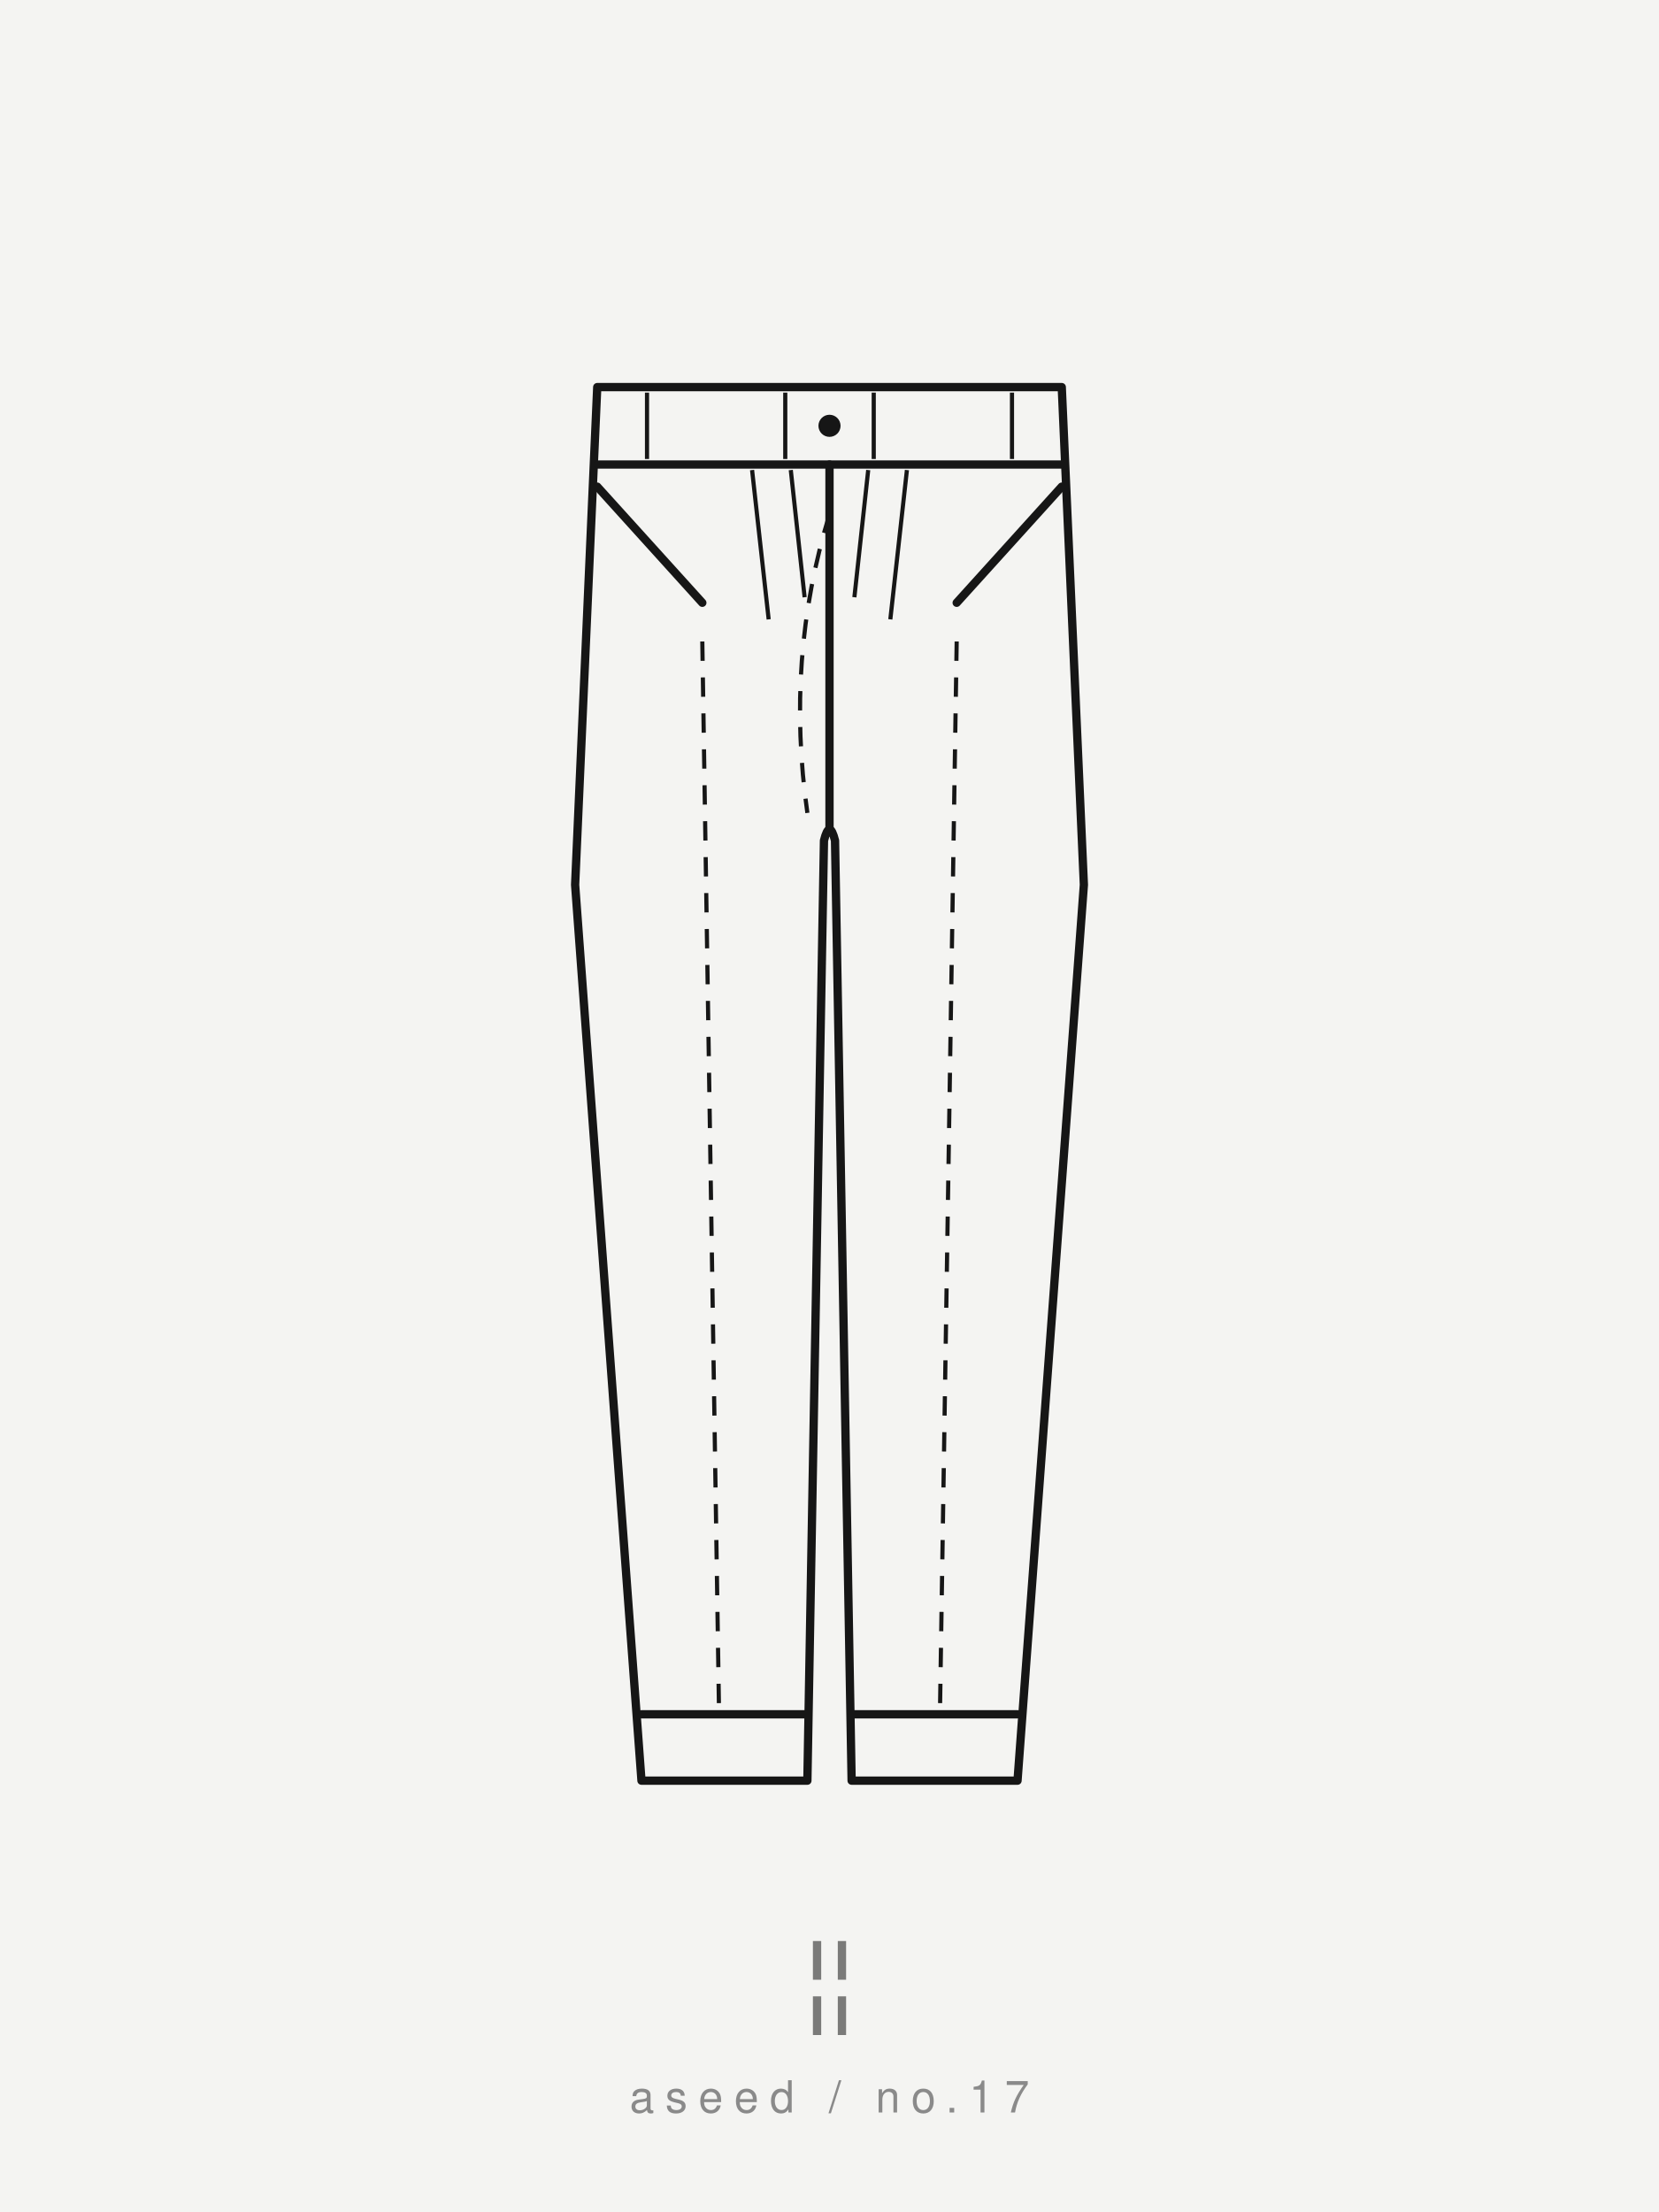
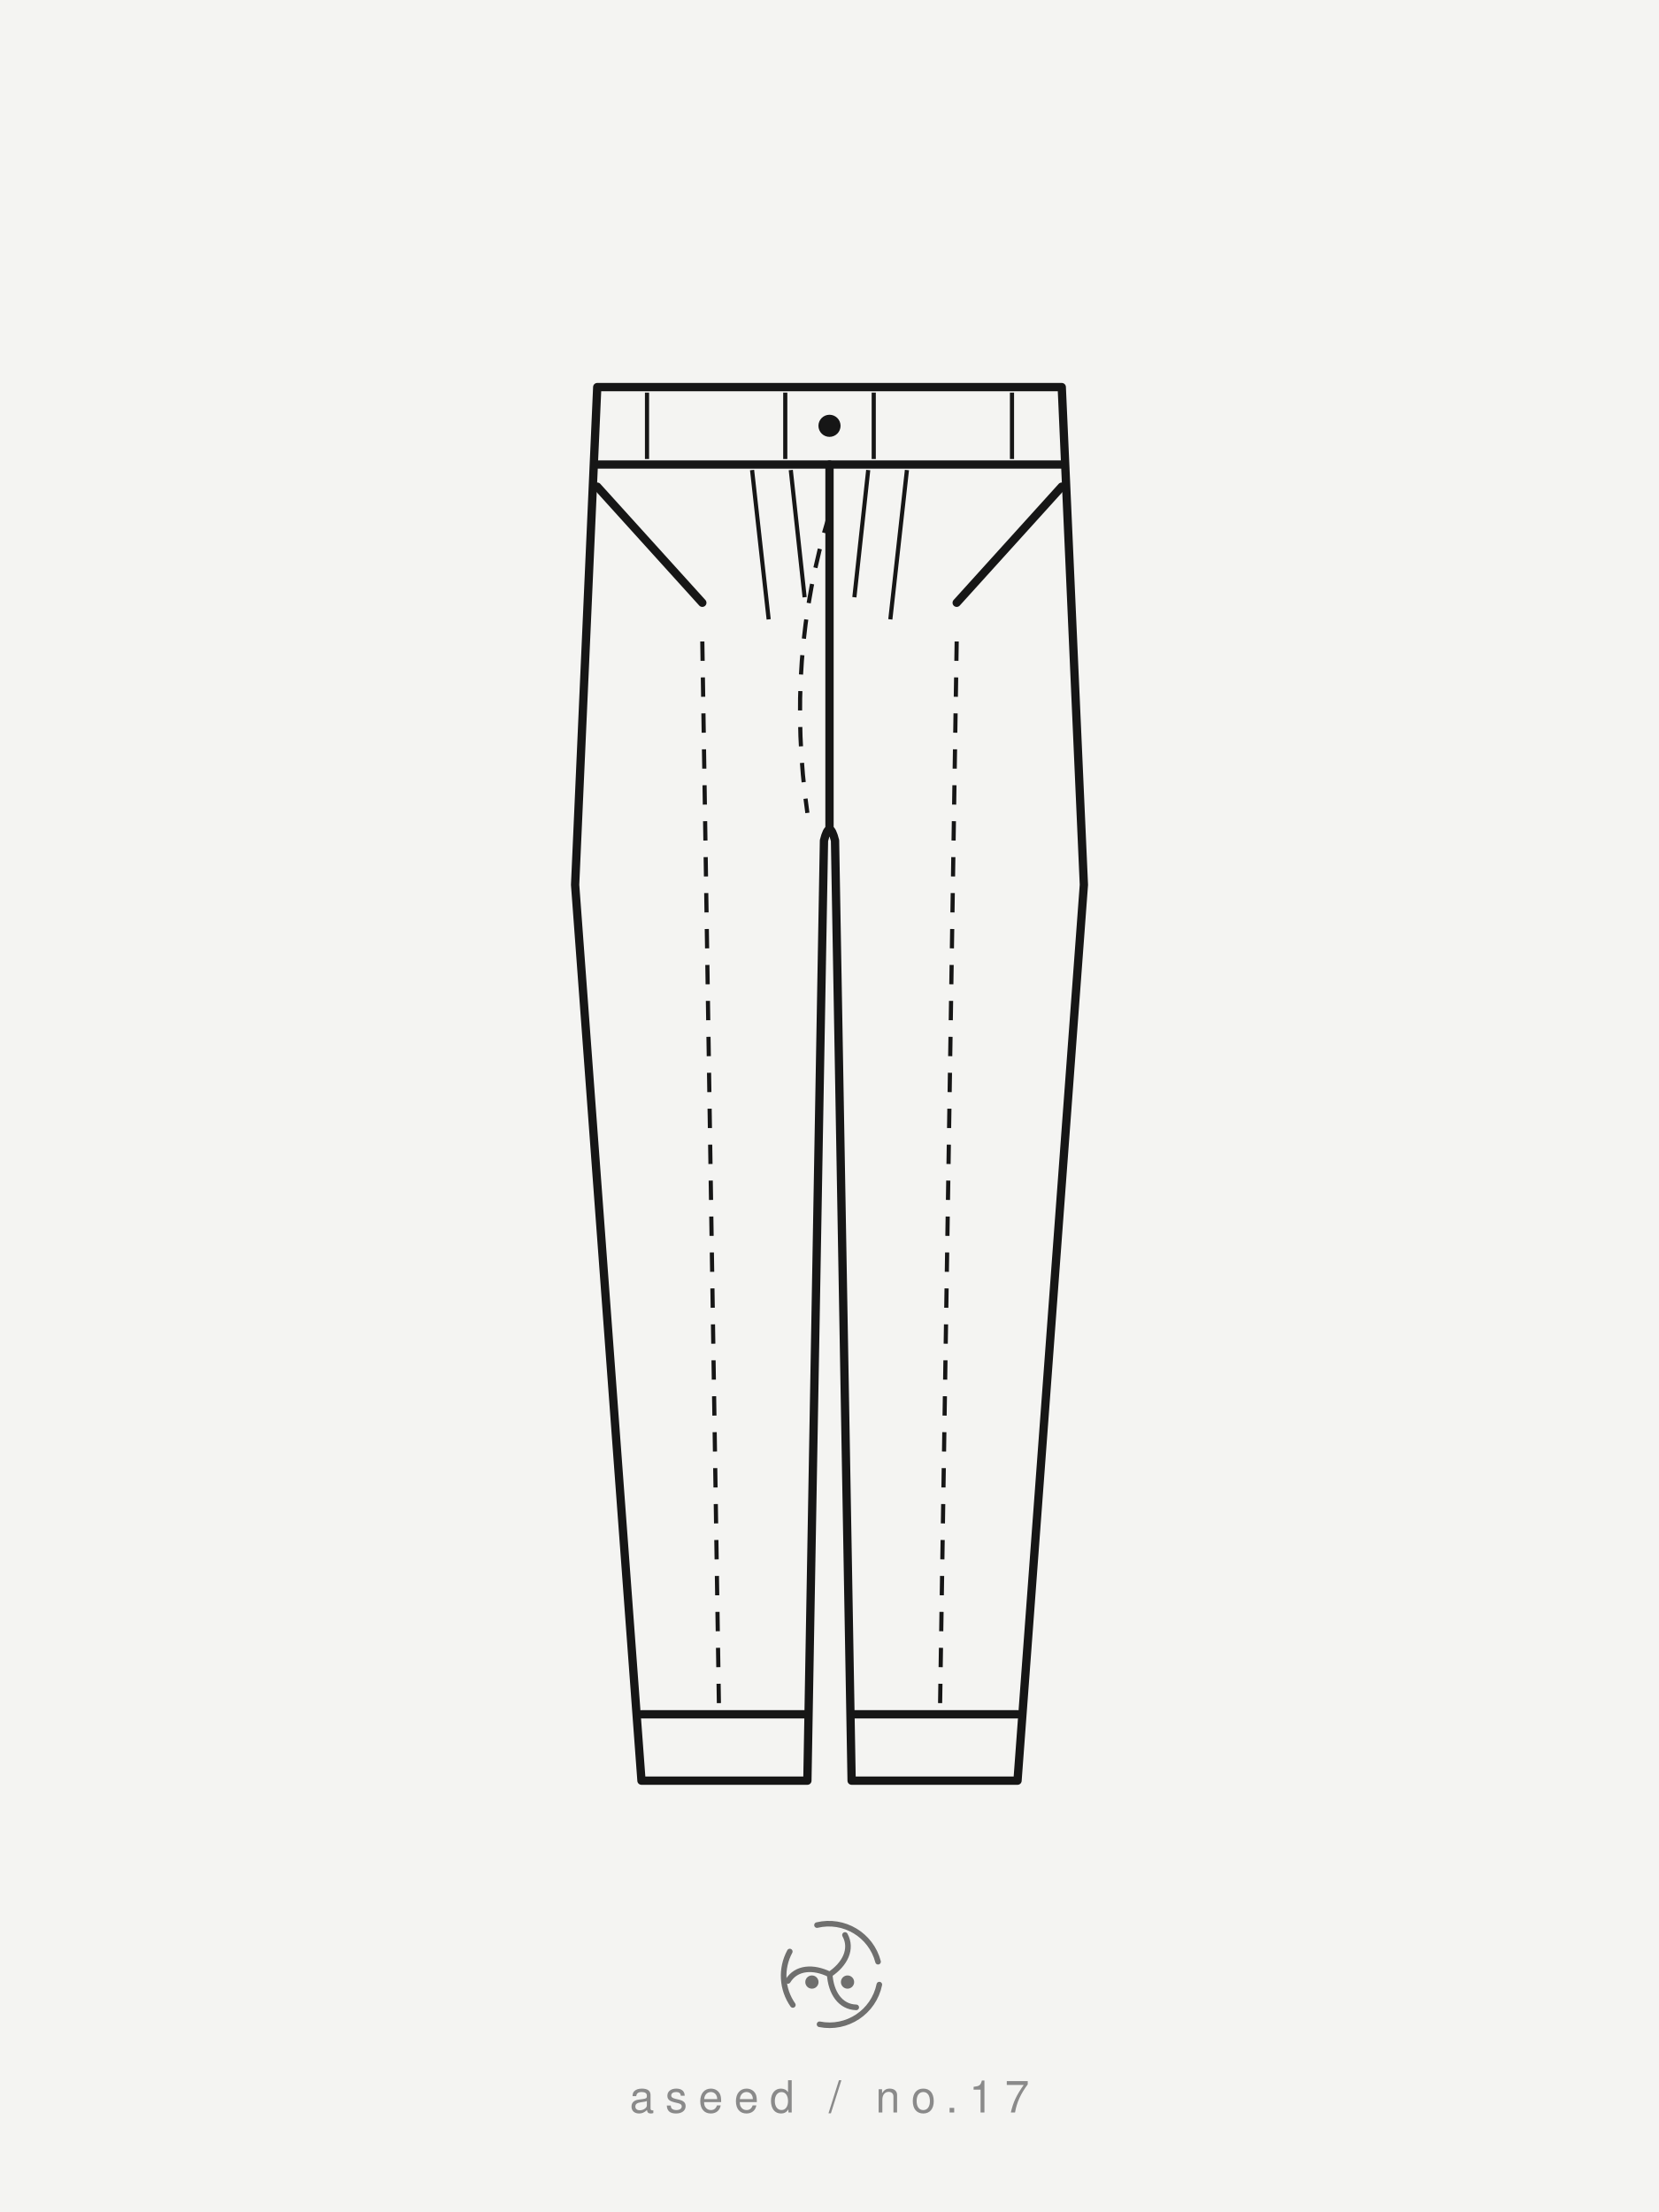
<svg xmlns="http://www.w3.org/2000/svg" viewBox="0 0 600 800">
  <rect width="600" height="800" fill="#f4f4f2" />
  <g fill="none" stroke="#161616" stroke-width="3" stroke-linecap="round" stroke-linejoin="round">
    <path d="M216,140 L384,140 L392,320 L368,644 L308,644 L302,304 Q300,296 298,304 L292,644 L232,644 L208,320 Z" />
    <path d="M216,168 L384,168" />
    <path d="M300,168 L300,300" />
    <path d="M216,176 L254,218 M384,176 L346,218" />
    <path d="M232,620 L292,620 M308,620 L368,620" />
  </g>
  <g fill="none" stroke="#161616" stroke-width="1.5">
    <path d="M234,142 L234,166 M284,142 L284,166 M316,142 L316,166 M366,142 L366,166" />
    <path d="M272,170 L278,224 M286,170 L291,216 M328,170 L322,224 M314,170 L309,216" />
  </g>
  <g fill="none" stroke="#161616" stroke-width="1.5" stroke-dasharray="7 6">
    <path d="M300,186 Q284,238 292,294" />
    <path d="M254,232 L260,616 M346,232 L340,616" />
  </g>
  <g fill="#161616">
    <circle cx="300" cy="154" r="4" />
  </g>
-   <g fill="#161616" opacity=".55">
-     <rect x="294" y="702" width="3" height="14" />
-     <rect x="303" y="702" width="3" height="14" />
-     <rect x="294" y="722" width="3" height="14" />
-     <rect x="303" y="722" width="3" height="14" />
+   <g fill="none" stroke="#161616" stroke-width="2.2" stroke-linecap="round" opacity=".6" transform="translate(278,692) scale(0.92)">
+     <path d="M43.5,28 A20,20 0 0 1 20,43.6" />
+     <path d="M9.5,36 A20,20 0 0 1 8.3,15" />
+     <path d="M19,4.6 A20,20 0 0 1 43,19" />
+     <path d="M24,24 C30,20 33,14 30,8.5" />
+     <path d="M24,24 C30,20 33,14 30,8.5" transform="rotate(120 24 24)" />
+     <path d="M24,24 C30,20 33,14 30,8.5" transform="rotate(240 24 24)" />
+     <g fill="#161616" stroke="none">
+       <circle cx="31" cy="27" r="2.6" />
+       <circle cx="17" cy="27" r="2.6" />
+     </g>
  </g>
  <text x="300" y="764" font-family="Helvetica, Arial, sans-serif" font-size="16" letter-spacing="4" fill="#8a8a8a" text-anchor="middle">aseed / no.17</text>
</svg>
